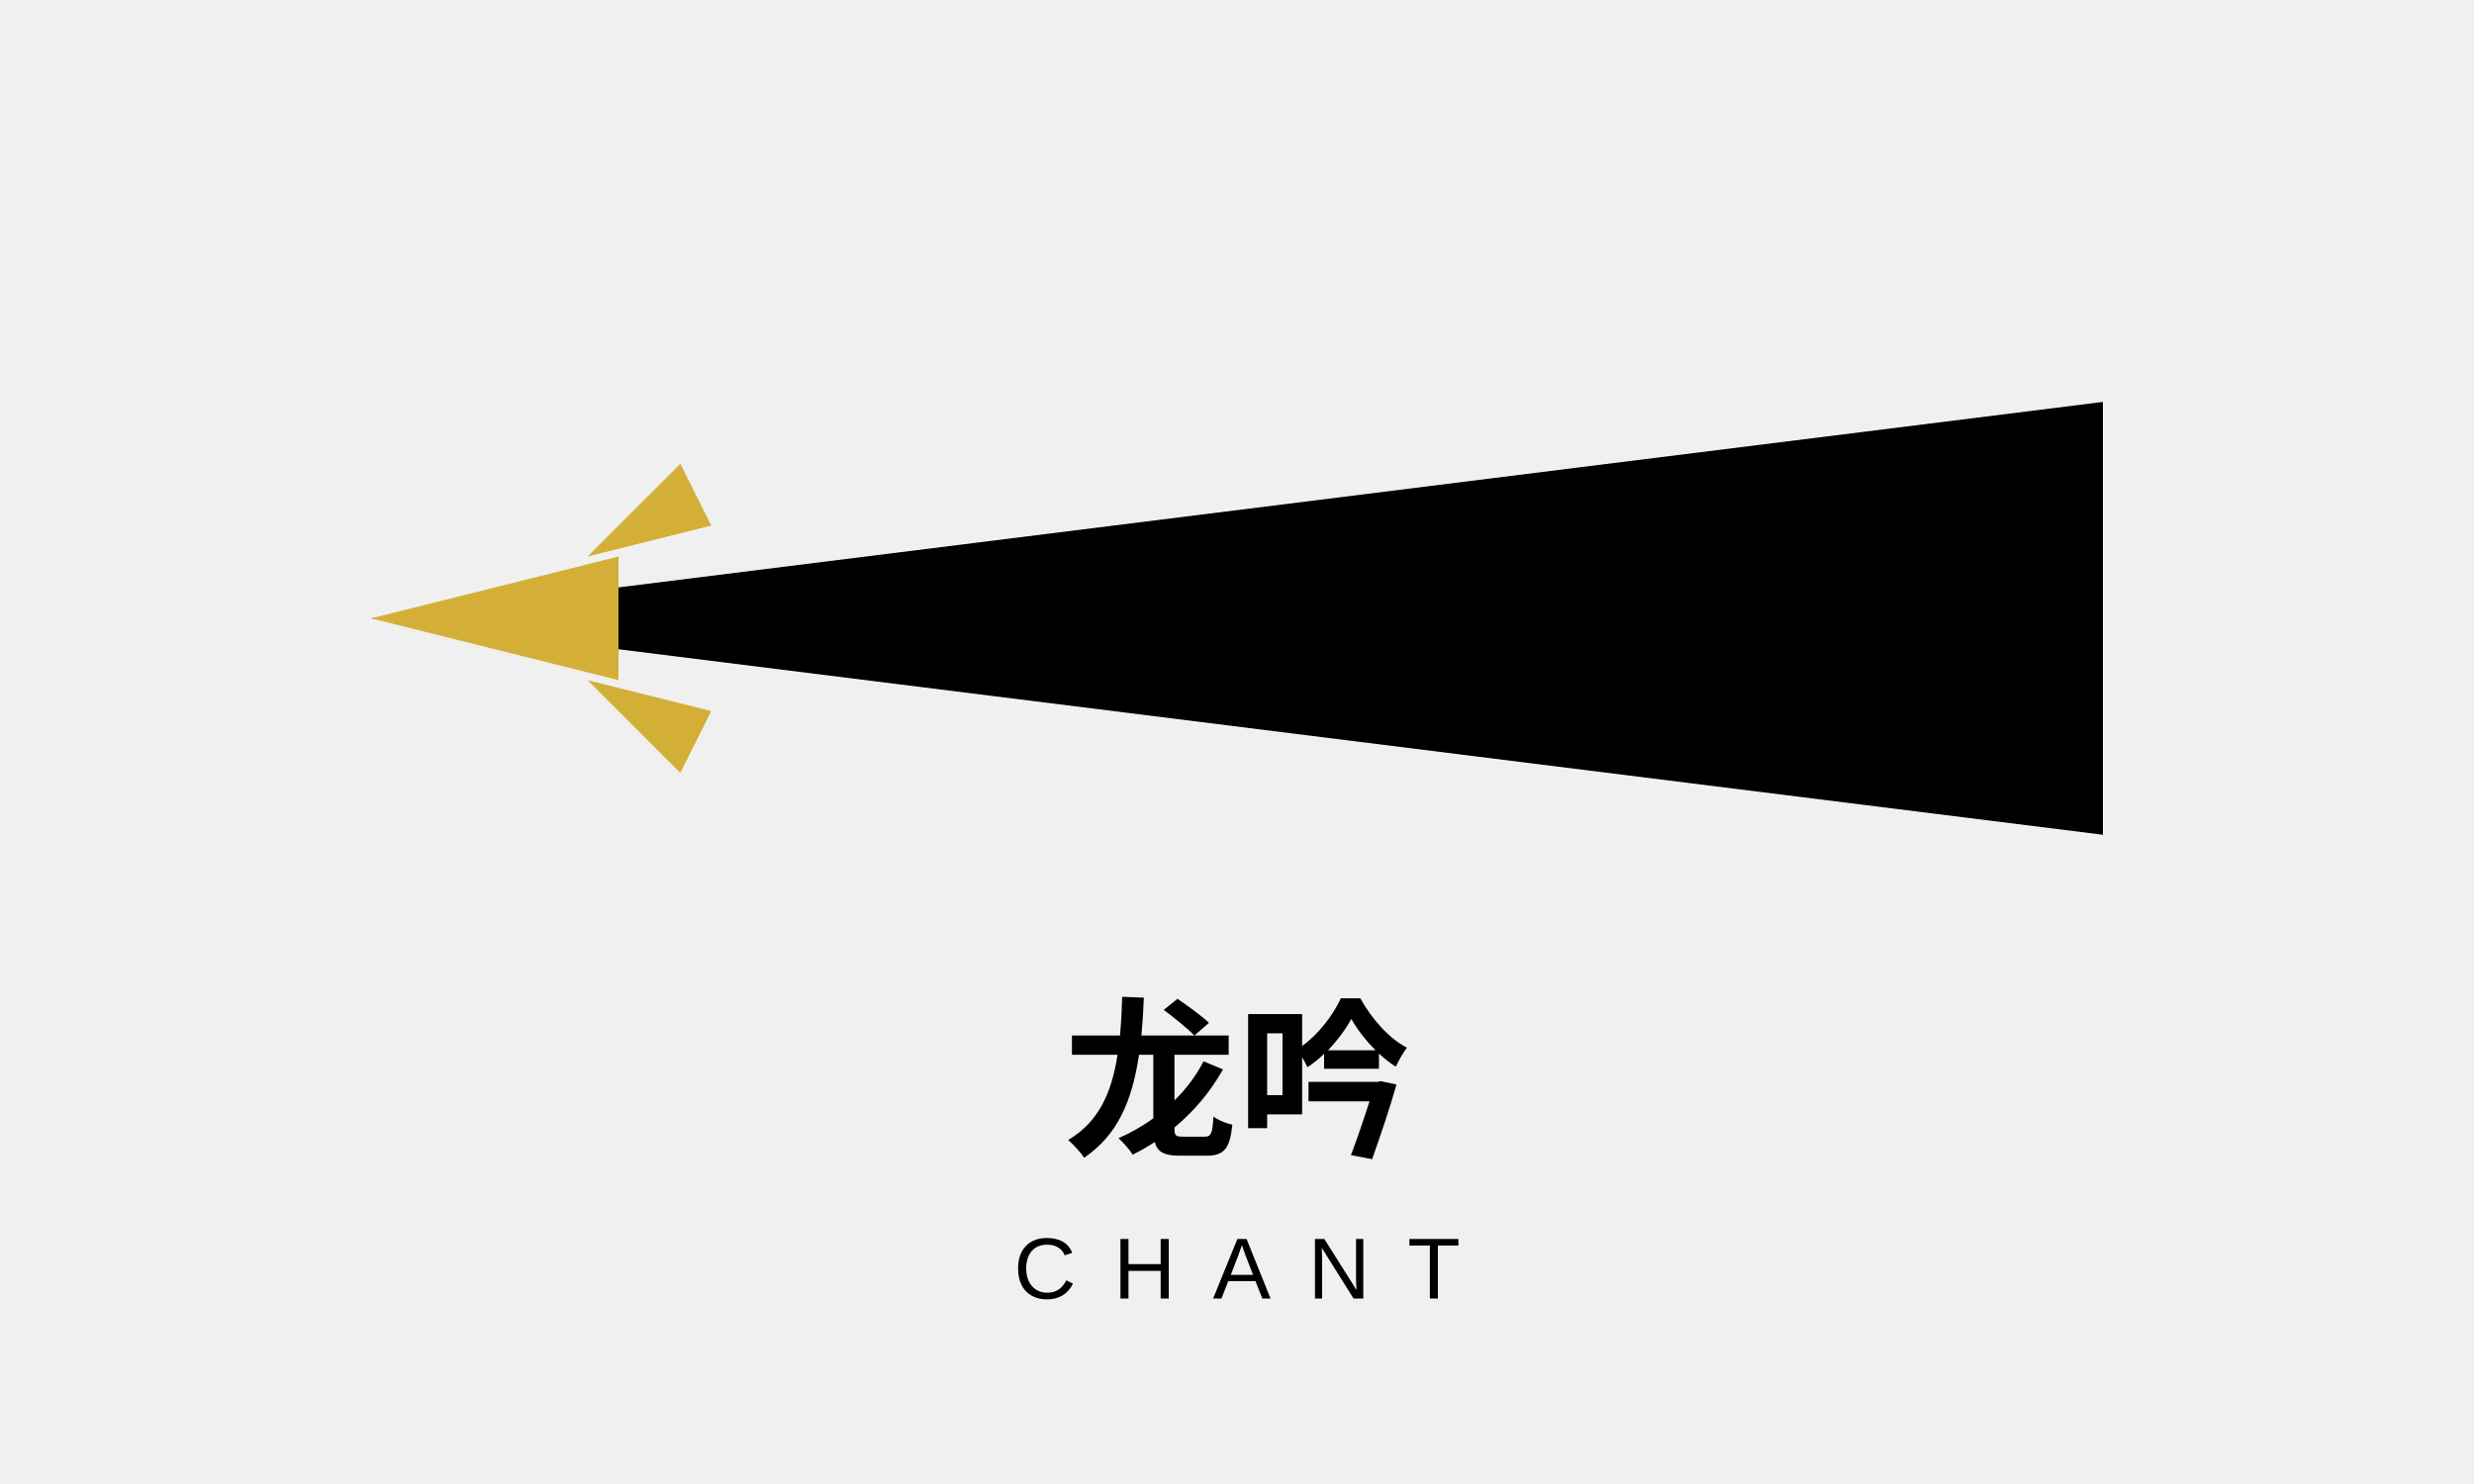
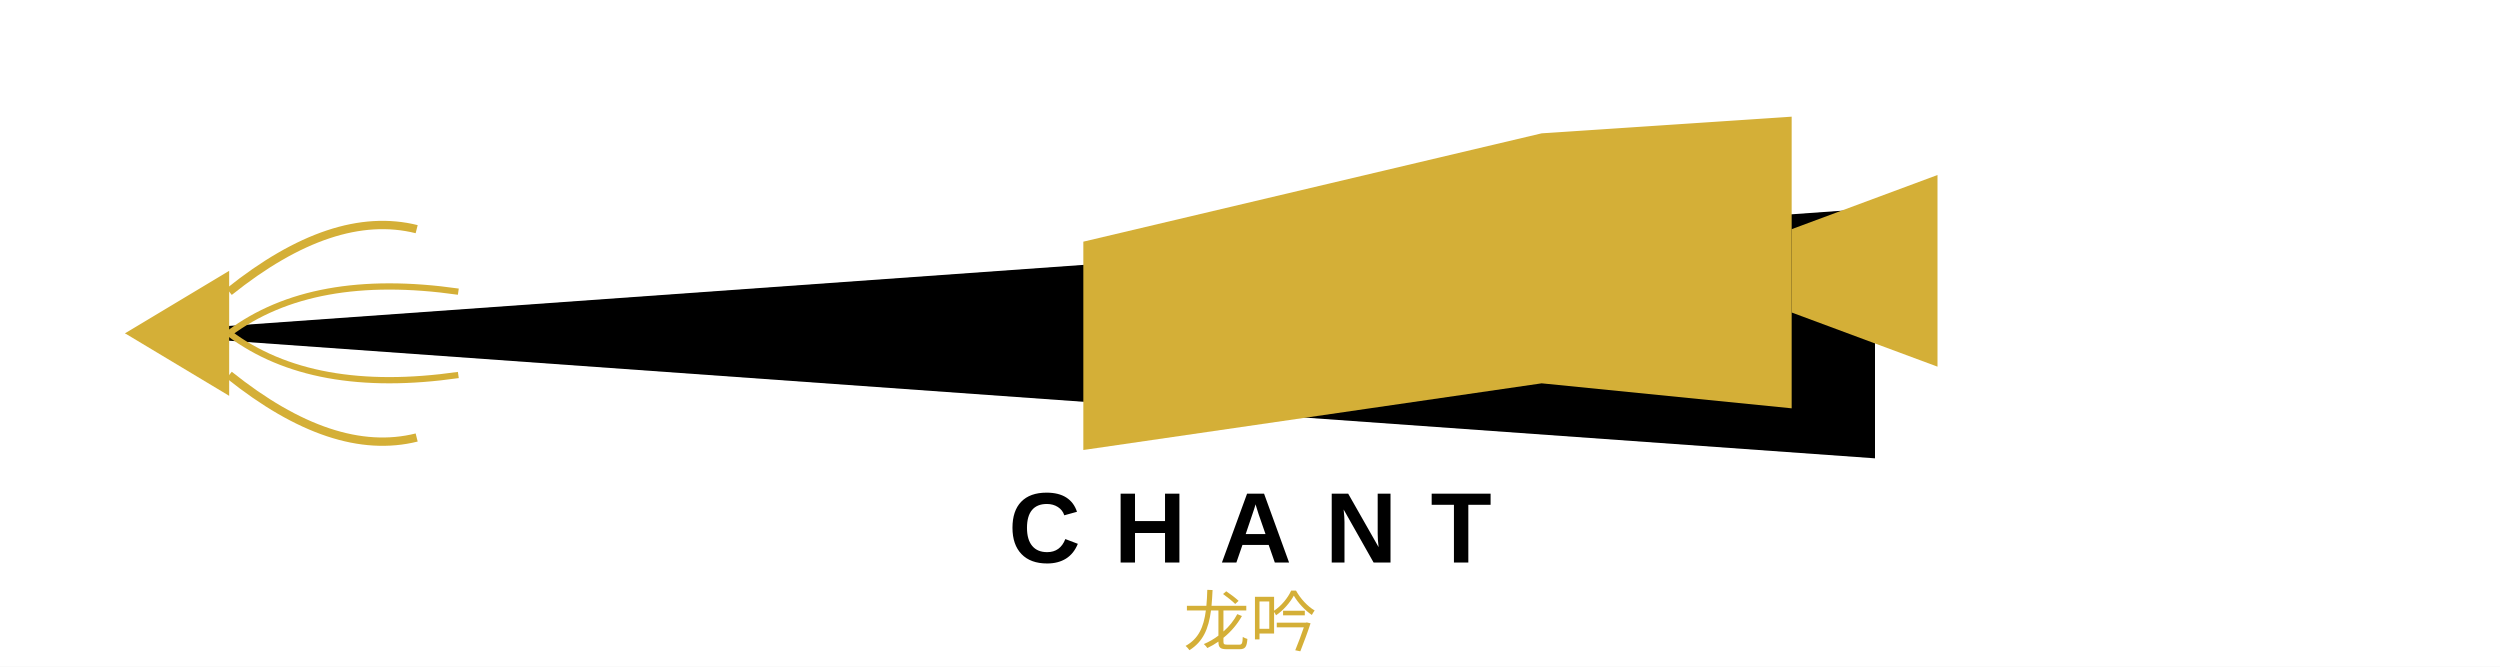
- <svg xmlns="http://www.w3.org/2000/svg" width="400" height="240" viewBox="0 0 400 240">
-   <defs>
-     <style>
-       .gold { fill: #D4AF37; }
-       .black { fill: #000000; }
-       .text-zh { font-family: 'PingFang SC', 'Microsoft YaHei', sans-serif; font-weight: bold; font-size: 28px; }
-       .text-en { font-family: Arial, sans-serif; font-size: 14px; letter-spacing: 6px; }
-     </style>
-   </defs>
-   <path class="black" d="M60,100 L340,65 L340,135 Z" />
-   <path class="gold" d="M60,100 L100,90 L100,110 Z" />
-   <path class="gold" d="M95,90 L110,75 L115,85 Z" />
-   <path class="gold" d="M95,110 L110,125 L115,115 Z" />
-   <text x="200" y="185" text-anchor="middle" class="black text-zh">龙吟</text>
-   <text x="200" y="210" text-anchor="middle" class="black text-en">CHANT</text>
+ <svg xmlns="http://www.w3.org/2000/svg" width="600" height="160" viewBox="0 0 600 160">
+   <rect width="600" height="160" fill="white" />
+   <path fill="#000000" d="M30,80 L450,50 L450,110 Z" />
+   <path fill="#D4AF37" d="M260,58 L370,32 L430,28 L430,98 L370,92 L260,108 Z" />
+   <path fill="#D4AF37" d="M430,55 L465,42 L465,88 L430,75 Z" />
+   <polygon points="30,80 55,65 55,95" fill="#D4AF37" />
+   <path fill="none" stroke="#D4AF37" stroke-width="2" d="M55,70 Q80,50 100,55" />
+   <path fill="none" stroke="#D4AF37" stroke-width="2" d="M55,90 Q80,110 100,105" />
+   <path fill="none" stroke="#D4AF37" stroke-width="1.5" d="M55,80 Q75,65 110,70" />
+   <path fill="none" stroke="#D4AF37" stroke-width="1.5" d="M55,80 Q75,95 110,90" />
+   <text x="300" y="135" text-anchor="middle" font-family="Arial, sans-serif" font-size="24" font-weight="bold" letter-spacing="8" fill="#000000">CHANT</text>
+   <text x="300" y="155" text-anchor="middle" font-family="Microsoft YaHei, sans-serif" font-size="16" fill="#D4AF37">龙吟</text>
</svg>
